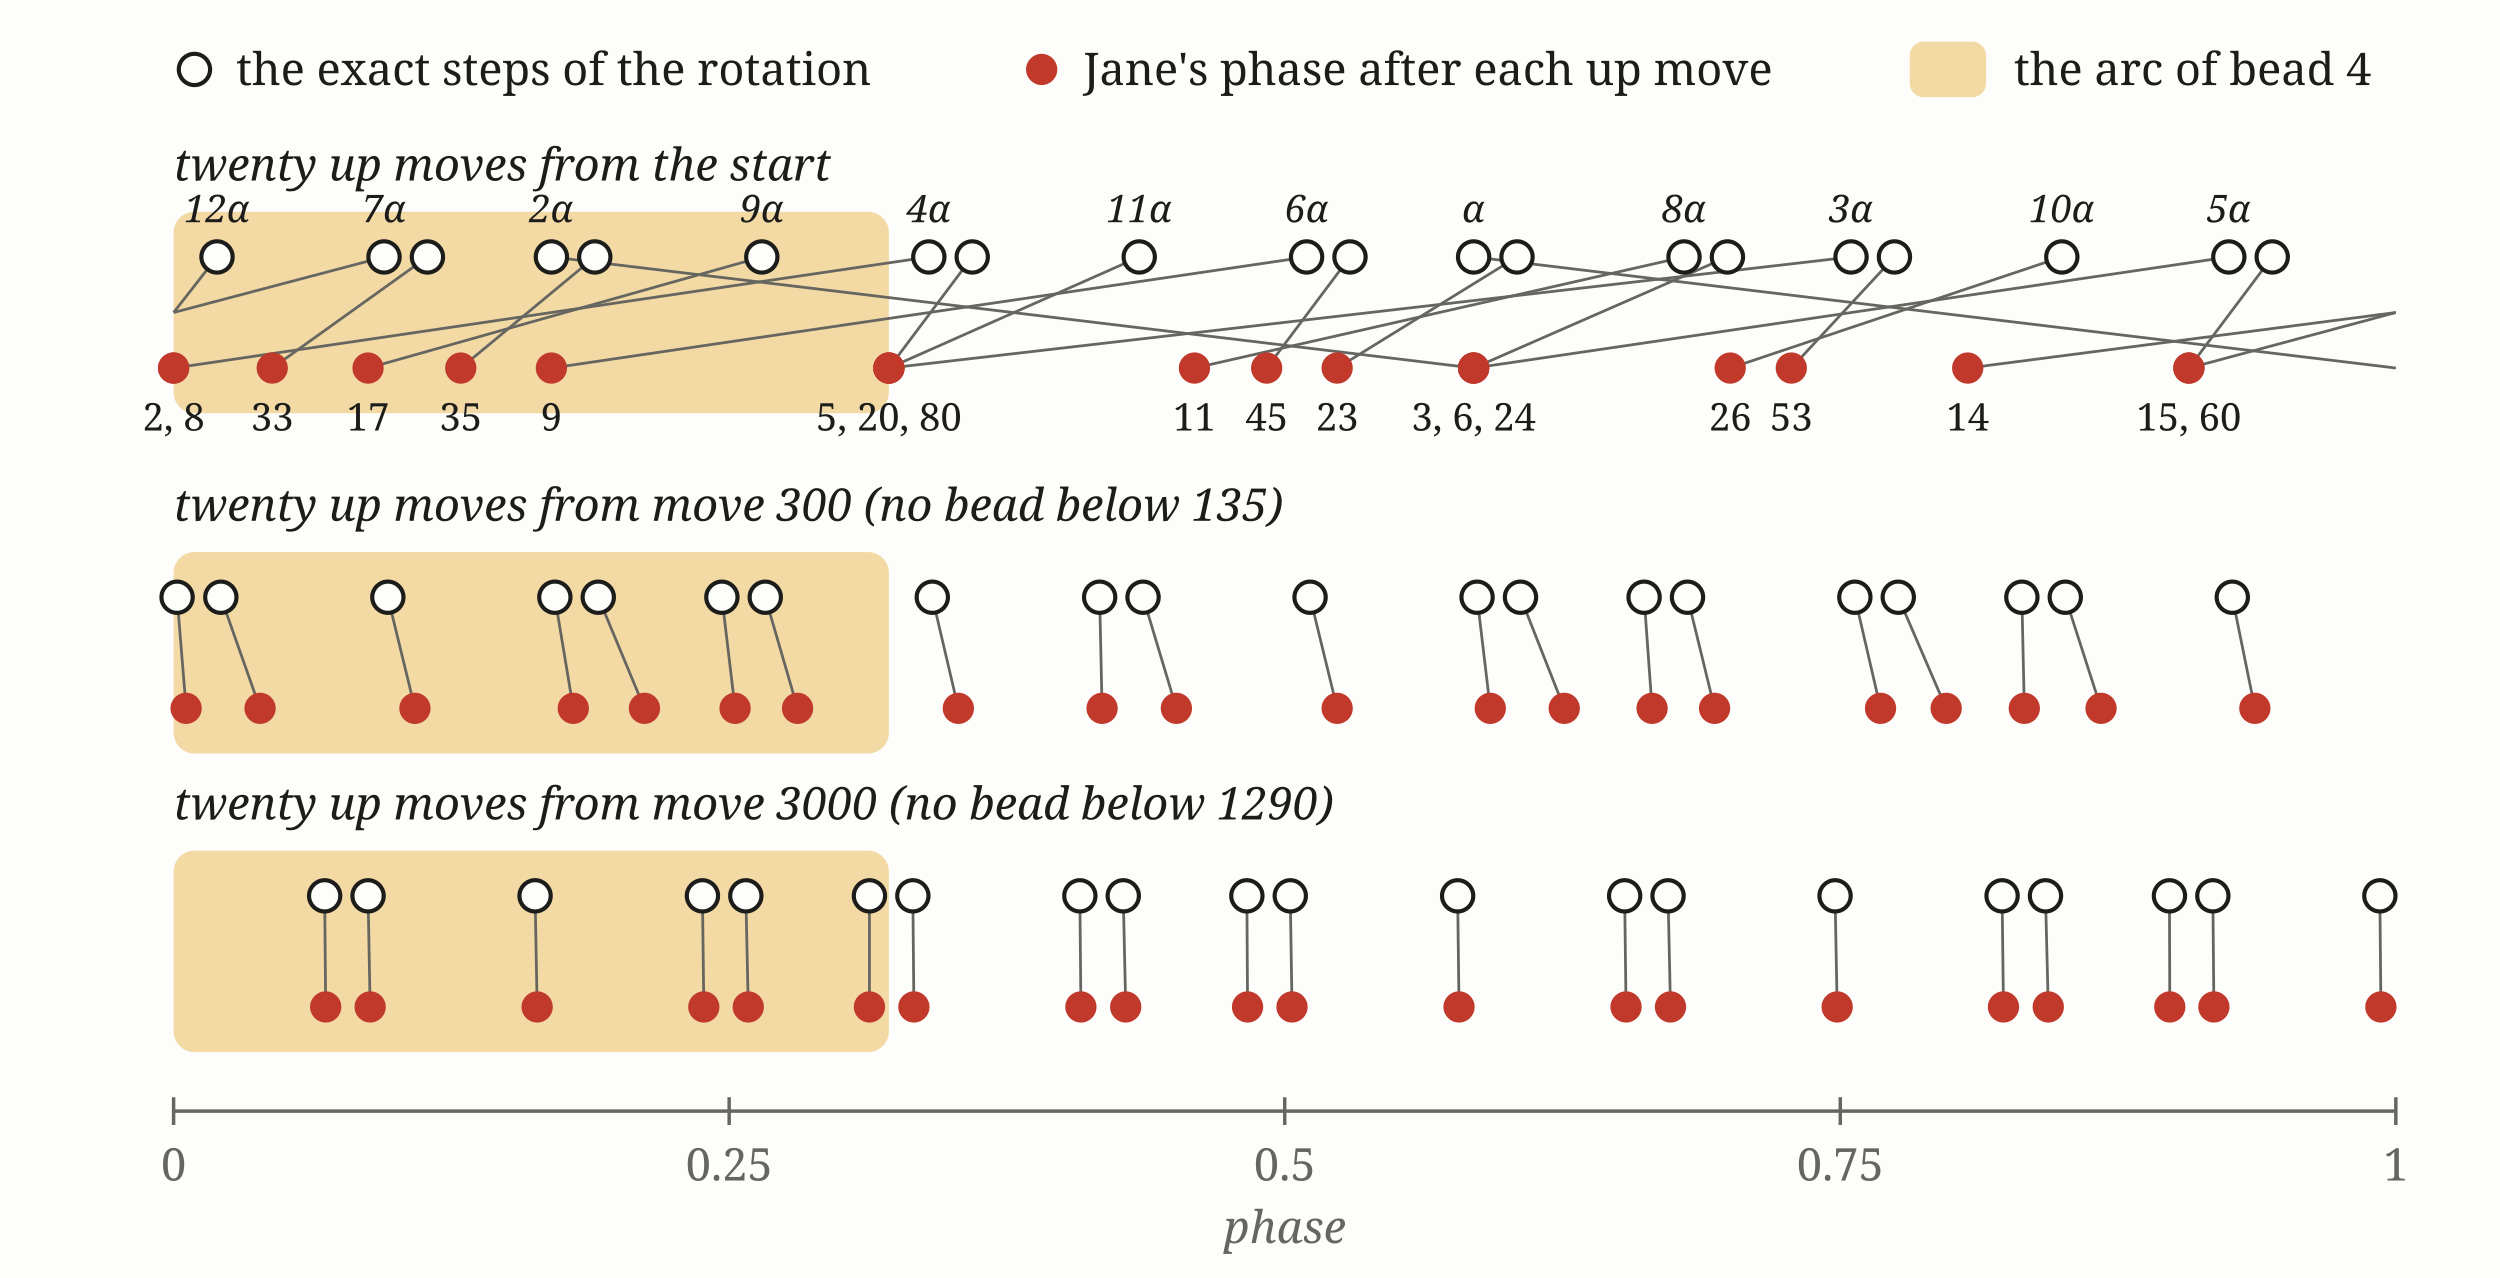
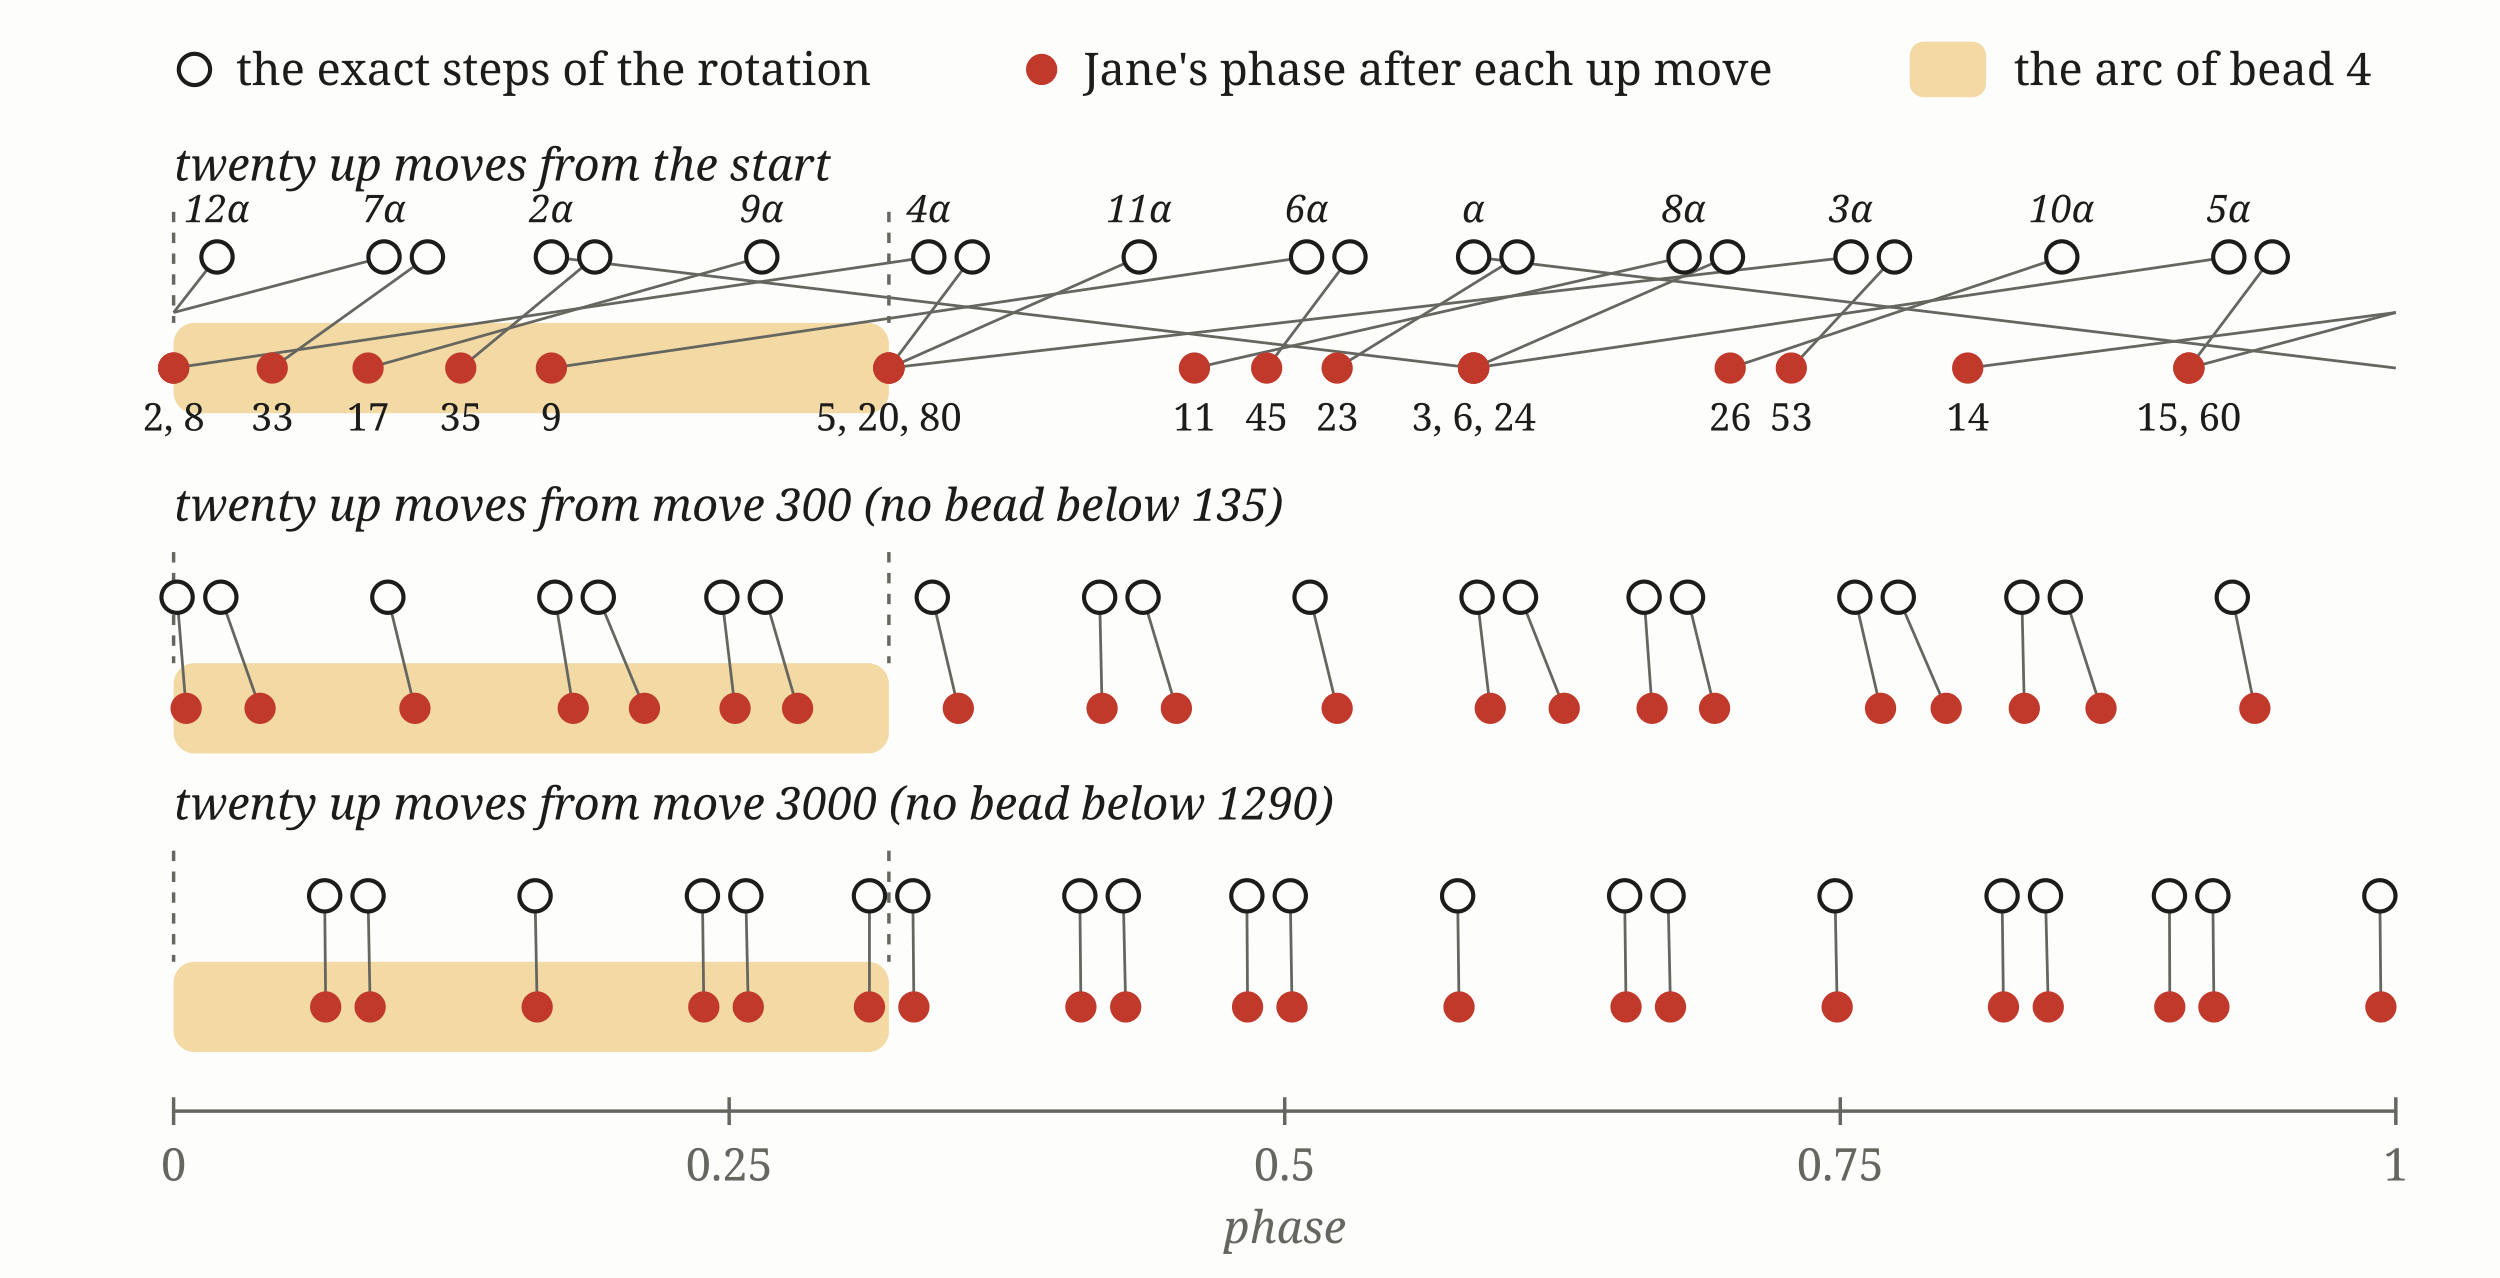
<svg xmlns="http://www.w3.org/2000/svg" width="720" height="368" viewBox="0 0 720 368">
  <rect width="720" height="368" fill="#fdfdfb" />
  <circle cx="56" cy="20" r="4.5" fill="none" stroke="#1c1c1a" stroke-width="1.2" />
  <text x="68" y="24.5" font-size="13" font-family="Charter, Georgia, serif" fill="#1c1c1a">the exact steps of the rotation</text>
  <circle cx="300" cy="20" r="4.5" fill="#c0392b" />
  <text x="312" y="24.5" font-size="13" font-family="Charter, Georgia, serif" fill="#1c1c1a">Jane's phase after each up move</text>
  <rect x="550" y="12" width="22" height="16" rx="4" fill="#f3d9a4" />
  <text x="580" y="24.5" font-size="13" font-family="Charter, Georgia, serif" fill="#1c1c1a">the arc of bead 4</text>
-   <rect x="50.0" y="61" width="206.0" height="58" rx="6" fill="#f3d9a4" />
+   <rect x="50.0" y="93" width="206.0" height="26" rx="6" fill="#f3d9a4" />
+   <line x1="50.0" y1="61" x2="50.0" y2="93" stroke="#666660" stroke-width="1" stroke-dasharray="3 3" />
+   <line x1="256.0" y1="61" x2="256.0" y2="93" stroke="#666660" stroke-width="1" stroke-dasharray="3 3" />
  <text x="50" y="52" font-size="13" font-family="Charter, Georgia, serif" font-style="italic" fill="#1c1c1a">twenty up moves from the start</text>
  <line x1="424.4" y1="74.0" x2="690.0" y2="106.0" stroke="#666660" stroke-width="0.8" />
  <line x1="158.8" y1="74.0" x2="424.4" y2="106.0" stroke="#666660" stroke-width="0.8" />
  <line x1="533.1" y1="74.0" x2="256.0" y2="106.0" stroke="#666660" stroke-width="0.8" />
  <line x1="267.5" y1="74.0" x2="50.0" y2="106.0" stroke="#666660" stroke-width="0.8" />
  <line x1="641.9" y1="74.0" x2="424.4" y2="106.0" stroke="#666660" stroke-width="0.8" />
  <line x1="376.3" y1="74.0" x2="158.8" y2="106.0" stroke="#666660" stroke-width="0.8" />
  <line x1="110.6" y1="74.0" x2="50.0" y2="90.0" stroke="#666660" stroke-width="0.8" />
  <line x1="690.0" y1="90.0" x2="566.7" y2="106.0" stroke="#666660" stroke-width="0.8" />
  <line x1="485.0" y1="74.0" x2="344.0" y2="106.0" stroke="#666660" stroke-width="0.8" />
  <line x1="219.4" y1="74.0" x2="106.0" y2="106.0" stroke="#666660" stroke-width="0.8" />
  <line x1="593.8" y1="74.0" x2="498.3" y2="106.0" stroke="#666660" stroke-width="0.8" />
  <line x1="328.1" y1="74.0" x2="256.0" y2="106.0" stroke="#666660" stroke-width="0.8" />
  <line x1="62.5" y1="74.0" x2="50.0" y2="90.0" stroke="#666660" stroke-width="0.8" />
  <line x1="690.0" y1="90.0" x2="630.4" y2="106.0" stroke="#666660" stroke-width="0.8" />
  <line x1="436.9" y1="74.0" x2="385.1" y2="106.0" stroke="#666660" stroke-width="0.8" />
  <line x1="171.3" y1="74.0" x2="132.7" y2="106.0" stroke="#666660" stroke-width="0.8" />
  <line x1="545.6" y1="74.0" x2="515.9" y2="106.0" stroke="#666660" stroke-width="0.8" />
  <line x1="280.0" y1="74.0" x2="256.0" y2="106.0" stroke="#666660" stroke-width="0.8" />
  <line x1="654.4" y1="74.0" x2="630.4" y2="106.0" stroke="#666660" stroke-width="0.8" />
  <line x1="388.8" y1="74.0" x2="364.8" y2="106.0" stroke="#666660" stroke-width="0.8" />
  <line x1="123.1" y1="74.0" x2="78.4" y2="106.0" stroke="#666660" stroke-width="0.8" />
  <line x1="497.5" y1="74.0" x2="424.4" y2="106.0" stroke="#666660" stroke-width="0.8" />
  <circle cx="424.4" cy="74" r="4.5" fill="#fdfdfb" stroke="#1c1c1a" stroke-width="1.2" />
  <circle cx="158.8" cy="74" r="4.5" fill="#fdfdfb" stroke="#1c1c1a" stroke-width="1.2" />
  <circle cx="533.1" cy="74" r="4.5" fill="#fdfdfb" stroke="#1c1c1a" stroke-width="1.2" />
  <circle cx="267.5" cy="74" r="4.5" fill="#fdfdfb" stroke="#1c1c1a" stroke-width="1.2" />
  <circle cx="641.9" cy="74" r="4.5" fill="#fdfdfb" stroke="#1c1c1a" stroke-width="1.2" />
  <circle cx="376.3" cy="74" r="4.5" fill="#fdfdfb" stroke="#1c1c1a" stroke-width="1.2" />
  <circle cx="110.6" cy="74" r="4.5" fill="#fdfdfb" stroke="#1c1c1a" stroke-width="1.2" />
  <circle cx="485.0" cy="74" r="4.5" fill="#fdfdfb" stroke="#1c1c1a" stroke-width="1.2" />
  <circle cx="219.4" cy="74" r="4.5" fill="#fdfdfb" stroke="#1c1c1a" stroke-width="1.2" />
  <circle cx="593.8" cy="74" r="4.5" fill="#fdfdfb" stroke="#1c1c1a" stroke-width="1.2" />
  <circle cx="328.1" cy="74" r="4.5" fill="#fdfdfb" stroke="#1c1c1a" stroke-width="1.2" />
  <circle cx="62.5" cy="74" r="4.5" fill="#fdfdfb" stroke="#1c1c1a" stroke-width="1.2" />
  <circle cx="436.9" cy="74" r="4.5" fill="#fdfdfb" stroke="#1c1c1a" stroke-width="1.2" />
  <circle cx="171.3" cy="74" r="4.5" fill="#fdfdfb" stroke="#1c1c1a" stroke-width="1.2" />
  <circle cx="545.6" cy="74" r="4.5" fill="#fdfdfb" stroke="#1c1c1a" stroke-width="1.2" />
  <circle cx="280.0" cy="74" r="4.5" fill="#fdfdfb" stroke="#1c1c1a" stroke-width="1.2" />
  <circle cx="654.4" cy="74" r="4.5" fill="#fdfdfb" stroke="#1c1c1a" stroke-width="1.2" />
  <circle cx="388.8" cy="74" r="4.5" fill="#fdfdfb" stroke="#1c1c1a" stroke-width="1.2" />
  <circle cx="123.1" cy="74" r="4.5" fill="#fdfdfb" stroke="#1c1c1a" stroke-width="1.2" />
  <circle cx="497.5" cy="74" r="4.5" fill="#fdfdfb" stroke="#1c1c1a" stroke-width="1.2" />
  <circle cx="50.0" cy="106" r="4.5" fill="#c0392b" />
  <circle cx="424.4" cy="106" r="4.5" fill="#c0392b" />
  <circle cx="256.0" cy="106" r="4.5" fill="#c0392b" />
  <circle cx="50.0" cy="106" r="4.5" fill="#c0392b" />
  <circle cx="424.4" cy="106" r="4.5" fill="#c0392b" />
  <circle cx="158.8" cy="106" r="4.5" fill="#c0392b" />
  <circle cx="566.7" cy="106" r="4.5" fill="#c0392b" />
  <circle cx="344.0" cy="106" r="4.5" fill="#c0392b" />
  <circle cx="106.0" cy="106" r="4.5" fill="#c0392b" />
  <circle cx="498.3" cy="106" r="4.5" fill="#c0392b" />
  <circle cx="256.0" cy="106" r="4.5" fill="#c0392b" />
  <circle cx="630.4" cy="106" r="4.5" fill="#c0392b" />
  <circle cx="385.1" cy="106" r="4.5" fill="#c0392b" />
  <circle cx="132.7" cy="106" r="4.5" fill="#c0392b" />
  <circle cx="515.9" cy="106" r="4.5" fill="#c0392b" />
  <circle cx="256.0" cy="106" r="4.5" fill="#c0392b" />
  <circle cx="630.4" cy="106" r="4.5" fill="#c0392b" />
  <circle cx="364.8" cy="106" r="4.5" fill="#c0392b" />
  <circle cx="78.4" cy="106" r="4.5" fill="#c0392b" />
  <circle cx="424.4" cy="106" r="4.5" fill="#c0392b" />
  <text x="424.4" y="64" text-anchor="middle" font-size="11" font-family="Charter, Georgia, serif" font-style="italic" fill="#1c1c1a">α</text>
  <text x="158.8" y="64" text-anchor="middle" font-size="11" font-family="Charter, Georgia, serif" font-style="italic" fill="#1c1c1a">2α</text>
  <text x="533.1" y="64" text-anchor="middle" font-size="11" font-family="Charter, Georgia, serif" font-style="italic" fill="#1c1c1a">3α</text>
  <text x="267.5" y="64" text-anchor="middle" font-size="11" font-family="Charter, Georgia, serif" font-style="italic" fill="#1c1c1a">4α</text>
  <text x="641.9" y="64" text-anchor="middle" font-size="11" font-family="Charter, Georgia, serif" font-style="italic" fill="#1c1c1a">5α</text>
  <text x="376.3" y="64" text-anchor="middle" font-size="11" font-family="Charter, Georgia, serif" font-style="italic" fill="#1c1c1a">6α</text>
  <text x="110.6" y="64" text-anchor="middle" font-size="11" font-family="Charter, Georgia, serif" font-style="italic" fill="#1c1c1a">7α</text>
  <text x="485.0" y="64" text-anchor="middle" font-size="11" font-family="Charter, Georgia, serif" font-style="italic" fill="#1c1c1a">8α</text>
  <text x="219.4" y="64" text-anchor="middle" font-size="11" font-family="Charter, Georgia, serif" font-style="italic" fill="#1c1c1a">9α</text>
  <text x="593.8" y="64" text-anchor="middle" font-size="11" font-family="Charter, Georgia, serif" font-style="italic" fill="#1c1c1a">10α</text>
  <text x="328.1" y="64" text-anchor="middle" font-size="11" font-family="Charter, Georgia, serif" font-style="italic" fill="#1c1c1a">11α</text>
  <text x="62.5" y="64" text-anchor="middle" font-size="11" font-family="Charter, Georgia, serif" font-style="italic" fill="#1c1c1a">12α</text>
  <text x="50.0" y="124" text-anchor="middle" font-size="11" font-family="Charter, Georgia, serif" fill="#1c1c1a">2, 8</text>
  <text x="424.4" y="124" text-anchor="middle" font-size="11" font-family="Charter, Georgia, serif" fill="#1c1c1a">3, 6, 24</text>
  <text x="256.0" y="124" text-anchor="middle" font-size="11" font-family="Charter, Georgia, serif" fill="#1c1c1a">5, 20, 80</text>
  <text x="158.8" y="124" text-anchor="middle" font-size="11" font-family="Charter, Georgia, serif" fill="#1c1c1a">9</text>
  <text x="566.7" y="124" text-anchor="middle" font-size="11" font-family="Charter, Georgia, serif" fill="#1c1c1a">14</text>
  <text x="344.0" y="124" text-anchor="middle" font-size="11" font-family="Charter, Georgia, serif" fill="#1c1c1a">11</text>
  <text x="106.0" y="124" text-anchor="middle" font-size="11" font-family="Charter, Georgia, serif" fill="#1c1c1a">17</text>
  <text x="498.3" y="124" text-anchor="middle" font-size="11" font-family="Charter, Georgia, serif" fill="#1c1c1a">26</text>
  <text x="630.4" y="124" text-anchor="middle" font-size="11" font-family="Charter, Georgia, serif" fill="#1c1c1a">15, 60</text>
  <text x="385.1" y="124" text-anchor="middle" font-size="11" font-family="Charter, Georgia, serif" fill="#1c1c1a">23</text>
  <text x="132.7" y="124" text-anchor="middle" font-size="11" font-family="Charter, Georgia, serif" fill="#1c1c1a">35</text>
  <text x="515.9" y="124" text-anchor="middle" font-size="11" font-family="Charter, Georgia, serif" fill="#1c1c1a">53</text>
  <text x="364.8" y="124" text-anchor="middle" font-size="11" font-family="Charter, Georgia, serif" fill="#1c1c1a">45</text>
  <text x="78.4" y="124" text-anchor="middle" font-size="11" font-family="Charter, Georgia, serif" fill="#1c1c1a">33</text>
-   <rect x="50.0" y="159" width="206.0" height="58" rx="6" fill="#f3d9a4" />
+   <rect x="50.0" y="191" width="206.0" height="26" rx="6" fill="#f3d9a4" />
+   <line x1="50.0" y1="159" x2="50.0" y2="191" stroke="#666660" stroke-width="1" stroke-dasharray="3 3" />
+   <line x1="256.0" y1="159" x2="256.0" y2="191" stroke="#666660" stroke-width="1" stroke-dasharray="3 3" />
  <text x="50" y="150" font-size="13" font-family="Charter, Georgia, serif" font-style="italic" fill="#1c1c1a">twenty up moves from move 300 (no bead below 135)</text>
  <line x1="473.5" y1="172.0" x2="475.8" y2="204.0" stroke="#666660" stroke-width="0.8" />
  <line x1="207.9" y1="172.0" x2="211.7" y2="204.0" stroke="#666660" stroke-width="0.8" />
  <line x1="582.3" y1="172.0" x2="583.0" y2="204.0" stroke="#666660" stroke-width="0.8" />
  <line x1="316.7" y1="172.0" x2="317.4" y2="204.0" stroke="#666660" stroke-width="0.8" />
  <line x1="51.0" y1="172.0" x2="53.6" y2="204.0" stroke="#666660" stroke-width="0.8" />
  <line x1="425.4" y1="172.0" x2="429.2" y2="204.0" stroke="#666660" stroke-width="0.8" />
  <line x1="159.8" y1="172.0" x2="165.1" y2="204.0" stroke="#666660" stroke-width="0.8" />
  <line x1="534.2" y1="172.0" x2="541.6" y2="204.0" stroke="#666660" stroke-width="0.8" />
  <line x1="268.5" y1="172.0" x2="276.0" y2="204.0" stroke="#666660" stroke-width="0.8" />
  <line x1="642.9" y1="172.0" x2="649.4" y2="204.0" stroke="#666660" stroke-width="0.8" />
  <line x1="377.3" y1="172.0" x2="385.1" y2="204.0" stroke="#666660" stroke-width="0.8" />
  <line x1="111.7" y1="172.0" x2="119.5" y2="204.0" stroke="#666660" stroke-width="0.8" />
  <line x1="486.0" y1="172.0" x2="493.8" y2="204.0" stroke="#666660" stroke-width="0.8" />
  <line x1="220.4" y1="172.0" x2="229.7" y2="204.0" stroke="#666660" stroke-width="0.8" />
  <line x1="594.8" y1="172.0" x2="605.1" y2="204.0" stroke="#666660" stroke-width="0.8" />
  <line x1="329.2" y1="172.0" x2="338.8" y2="204.0" stroke="#666660" stroke-width="0.8" />
  <line x1="63.6" y1="172.0" x2="74.9" y2="204.0" stroke="#666660" stroke-width="0.8" />
  <line x1="437.9" y1="172.0" x2="450.5" y2="204.0" stroke="#666660" stroke-width="0.8" />
  <line x1="172.3" y1="172.0" x2="185.6" y2="204.0" stroke="#666660" stroke-width="0.8" />
  <line x1="546.7" y1="172.0" x2="560.5" y2="204.0" stroke="#666660" stroke-width="0.8" />
  <circle cx="473.5" cy="172" r="4.5" fill="#fdfdfb" stroke="#1c1c1a" stroke-width="1.2" />
  <circle cx="207.9" cy="172" r="4.5" fill="#fdfdfb" stroke="#1c1c1a" stroke-width="1.2" />
  <circle cx="582.3" cy="172" r="4.5" fill="#fdfdfb" stroke="#1c1c1a" stroke-width="1.2" />
  <circle cx="316.7" cy="172" r="4.5" fill="#fdfdfb" stroke="#1c1c1a" stroke-width="1.2" />
  <circle cx="51.0" cy="172" r="4.5" fill="#fdfdfb" stroke="#1c1c1a" stroke-width="1.2" />
  <circle cx="425.4" cy="172" r="4.5" fill="#fdfdfb" stroke="#1c1c1a" stroke-width="1.2" />
  <circle cx="159.8" cy="172" r="4.5" fill="#fdfdfb" stroke="#1c1c1a" stroke-width="1.2" />
  <circle cx="534.2" cy="172" r="4.5" fill="#fdfdfb" stroke="#1c1c1a" stroke-width="1.2" />
  <circle cx="268.5" cy="172" r="4.5" fill="#fdfdfb" stroke="#1c1c1a" stroke-width="1.2" />
  <circle cx="642.9" cy="172" r="4.5" fill="#fdfdfb" stroke="#1c1c1a" stroke-width="1.2" />
  <circle cx="377.3" cy="172" r="4.5" fill="#fdfdfb" stroke="#1c1c1a" stroke-width="1.2" />
  <circle cx="111.7" cy="172" r="4.5" fill="#fdfdfb" stroke="#1c1c1a" stroke-width="1.2" />
  <circle cx="486.0" cy="172" r="4.5" fill="#fdfdfb" stroke="#1c1c1a" stroke-width="1.2" />
  <circle cx="220.4" cy="172" r="4.5" fill="#fdfdfb" stroke="#1c1c1a" stroke-width="1.2" />
  <circle cx="594.8" cy="172" r="4.5" fill="#fdfdfb" stroke="#1c1c1a" stroke-width="1.2" />
  <circle cx="329.2" cy="172" r="4.5" fill="#fdfdfb" stroke="#1c1c1a" stroke-width="1.2" />
  <circle cx="63.6" cy="172" r="4.5" fill="#fdfdfb" stroke="#1c1c1a" stroke-width="1.2" />
  <circle cx="437.9" cy="172" r="4.5" fill="#fdfdfb" stroke="#1c1c1a" stroke-width="1.2" />
  <circle cx="172.3" cy="172" r="4.5" fill="#fdfdfb" stroke="#1c1c1a" stroke-width="1.2" />
  <circle cx="546.7" cy="172" r="4.5" fill="#fdfdfb" stroke="#1c1c1a" stroke-width="1.2" />
  <circle cx="475.8" cy="204" r="4.5" fill="#c0392b" />
  <circle cx="211.7" cy="204" r="4.5" fill="#c0392b" />
  <circle cx="583.0" cy="204" r="4.5" fill="#c0392b" />
  <circle cx="317.4" cy="204" r="4.5" fill="#c0392b" />
  <circle cx="53.6" cy="204" r="4.5" fill="#c0392b" />
  <circle cx="429.2" cy="204" r="4.5" fill="#c0392b" />
  <circle cx="165.1" cy="204" r="4.5" fill="#c0392b" />
  <circle cx="541.6" cy="204" r="4.5" fill="#c0392b" />
  <circle cx="276.0" cy="204" r="4.5" fill="#c0392b" />
  <circle cx="649.4" cy="204" r="4.5" fill="#c0392b" />
  <circle cx="385.1" cy="204" r="4.5" fill="#c0392b" />
  <circle cx="119.5" cy="204" r="4.5" fill="#c0392b" />
  <circle cx="493.8" cy="204" r="4.5" fill="#c0392b" />
  <circle cx="229.7" cy="204" r="4.5" fill="#c0392b" />
  <circle cx="605.1" cy="204" r="4.5" fill="#c0392b" />
  <circle cx="338.8" cy="204" r="4.5" fill="#c0392b" />
  <circle cx="74.9" cy="204" r="4.5" fill="#c0392b" />
  <circle cx="450.5" cy="204" r="4.5" fill="#c0392b" />
  <circle cx="185.6" cy="204" r="4.5" fill="#c0392b" />
  <circle cx="560.5" cy="204" r="4.5" fill="#c0392b" />
-   <rect x="50.0" y="245" width="206.0" height="58" rx="6" fill="#f3d9a4" />
+   <rect x="50.0" y="277" width="206.0" height="26" rx="6" fill="#f3d9a4" />
+   <line x1="50.0" y1="245" x2="50.0" y2="277" stroke="#666660" stroke-width="1" stroke-dasharray="3 3" />
+   <line x1="256.0" y1="245" x2="256.0" y2="277" stroke="#666660" stroke-width="1" stroke-dasharray="3 3" />
  <text x="50" y="236" font-size="13" font-family="Charter, Georgia, serif" font-style="italic" fill="#1c1c1a">twenty up moves from move 3000 (no bead below 1290)</text>
  <line x1="250.4" y1="258.0" x2="250.4" y2="290.0" stroke="#666660" stroke-width="0.8" />
  <line x1="624.8" y1="258.0" x2="624.9" y2="290.0" stroke="#666660" stroke-width="0.8" />
  <line x1="359.1" y1="258.0" x2="359.3" y2="290.0" stroke="#666660" stroke-width="0.8" />
  <line x1="93.5" y1="258.0" x2="93.8" y2="290.0" stroke="#666660" stroke-width="0.8" />
  <line x1="467.9" y1="258.0" x2="468.3" y2="290.0" stroke="#666660" stroke-width="0.8" />
  <line x1="202.3" y1="258.0" x2="202.7" y2="290.0" stroke="#666660" stroke-width="0.8" />
  <line x1="576.6" y1="258.0" x2="577.0" y2="290.0" stroke="#666660" stroke-width="0.8" />
  <line x1="311.0" y1="258.0" x2="311.3" y2="290.0" stroke="#666660" stroke-width="0.8" />
  <line x1="685.4" y1="258.0" x2="685.7" y2="290.0" stroke="#666660" stroke-width="0.8" />
  <line x1="419.8" y1="258.0" x2="420.2" y2="290.0" stroke="#666660" stroke-width="0.8" />
  <line x1="154.1" y1="258.0" x2="154.7" y2="290.0" stroke="#666660" stroke-width="0.8" />
  <line x1="528.5" y1="258.0" x2="529.1" y2="290.0" stroke="#666660" stroke-width="0.8" />
  <line x1="262.9" y1="258.0" x2="263.2" y2="290.0" stroke="#666660" stroke-width="0.8" />
  <line x1="637.3" y1="258.0" x2="637.6" y2="290.0" stroke="#666660" stroke-width="0.8" />
  <line x1="371.6" y1="258.0" x2="372.1" y2="290.0" stroke="#666660" stroke-width="0.8" />
  <line x1="106.0" y1="258.0" x2="106.6" y2="290.0" stroke="#666660" stroke-width="0.8" />
  <line x1="480.4" y1="258.0" x2="481.1" y2="290.0" stroke="#666660" stroke-width="0.8" />
  <line x1="214.8" y1="258.0" x2="215.5" y2="290.0" stroke="#666660" stroke-width="0.8" />
  <line x1="589.1" y1="258.0" x2="589.9" y2="290.0" stroke="#666660" stroke-width="0.8" />
  <line x1="323.5" y1="258.0" x2="324.2" y2="290.0" stroke="#666660" stroke-width="0.8" />
  <circle cx="250.4" cy="258" r="4.5" fill="#fdfdfb" stroke="#1c1c1a" stroke-width="1.2" />
  <circle cx="624.8" cy="258" r="4.5" fill="#fdfdfb" stroke="#1c1c1a" stroke-width="1.2" />
  <circle cx="359.1" cy="258" r="4.5" fill="#fdfdfb" stroke="#1c1c1a" stroke-width="1.2" />
  <circle cx="93.5" cy="258" r="4.5" fill="#fdfdfb" stroke="#1c1c1a" stroke-width="1.2" />
  <circle cx="467.9" cy="258" r="4.5" fill="#fdfdfb" stroke="#1c1c1a" stroke-width="1.2" />
  <circle cx="202.3" cy="258" r="4.5" fill="#fdfdfb" stroke="#1c1c1a" stroke-width="1.2" />
  <circle cx="576.6" cy="258" r="4.5" fill="#fdfdfb" stroke="#1c1c1a" stroke-width="1.2" />
  <circle cx="311.0" cy="258" r="4.5" fill="#fdfdfb" stroke="#1c1c1a" stroke-width="1.2" />
  <circle cx="685.4" cy="258" r="4.5" fill="#fdfdfb" stroke="#1c1c1a" stroke-width="1.2" />
  <circle cx="419.8" cy="258" r="4.5" fill="#fdfdfb" stroke="#1c1c1a" stroke-width="1.2" />
  <circle cx="154.1" cy="258" r="4.5" fill="#fdfdfb" stroke="#1c1c1a" stroke-width="1.2" />
  <circle cx="528.5" cy="258" r="4.5" fill="#fdfdfb" stroke="#1c1c1a" stroke-width="1.2" />
  <circle cx="262.9" cy="258" r="4.5" fill="#fdfdfb" stroke="#1c1c1a" stroke-width="1.2" />
  <circle cx="637.3" cy="258" r="4.5" fill="#fdfdfb" stroke="#1c1c1a" stroke-width="1.2" />
  <circle cx="371.6" cy="258" r="4.5" fill="#fdfdfb" stroke="#1c1c1a" stroke-width="1.2" />
  <circle cx="106.0" cy="258" r="4.5" fill="#fdfdfb" stroke="#1c1c1a" stroke-width="1.2" />
  <circle cx="480.4" cy="258" r="4.5" fill="#fdfdfb" stroke="#1c1c1a" stroke-width="1.2" />
  <circle cx="214.8" cy="258" r="4.5" fill="#fdfdfb" stroke="#1c1c1a" stroke-width="1.2" />
  <circle cx="589.1" cy="258" r="4.5" fill="#fdfdfb" stroke="#1c1c1a" stroke-width="1.2" />
  <circle cx="323.5" cy="258" r="4.5" fill="#fdfdfb" stroke="#1c1c1a" stroke-width="1.2" />
  <circle cx="250.4" cy="290" r="4.5" fill="#c0392b" />
  <circle cx="624.9" cy="290" r="4.5" fill="#c0392b" />
  <circle cx="359.3" cy="290" r="4.5" fill="#c0392b" />
  <circle cx="93.8" cy="290" r="4.5" fill="#c0392b" />
  <circle cx="468.3" cy="290" r="4.5" fill="#c0392b" />
  <circle cx="202.7" cy="290" r="4.5" fill="#c0392b" />
  <circle cx="577.0" cy="290" r="4.5" fill="#c0392b" />
  <circle cx="311.3" cy="290" r="4.5" fill="#c0392b" />
  <circle cx="685.7" cy="290" r="4.5" fill="#c0392b" />
  <circle cx="420.2" cy="290" r="4.5" fill="#c0392b" />
  <circle cx="154.7" cy="290" r="4.5" fill="#c0392b" />
  <circle cx="529.1" cy="290" r="4.5" fill="#c0392b" />
  <circle cx="263.2" cy="290" r="4.5" fill="#c0392b" />
  <circle cx="637.6" cy="290" r="4.5" fill="#c0392b" />
  <circle cx="372.1" cy="290" r="4.5" fill="#c0392b" />
  <circle cx="106.6" cy="290" r="4.5" fill="#c0392b" />
  <circle cx="481.1" cy="290" r="4.5" fill="#c0392b" />
  <circle cx="215.5" cy="290" r="4.5" fill="#c0392b" />
  <circle cx="589.9" cy="290" r="4.5" fill="#c0392b" />
  <circle cx="324.2" cy="290" r="4.5" fill="#c0392b" />
  <line x1="50" y1="320" x2="690" y2="320" stroke="#666660" stroke-width="1" />
  <line x1="50.0" y1="316" x2="50.0" y2="324" stroke="#666660" stroke-width="1" />
  <text x="50.0" y="340" text-anchor="middle" font-size="13" font-family="Charter, Georgia, serif" fill="#666660">0</text>
  <line x1="210.0" y1="316" x2="210.0" y2="324" stroke="#666660" stroke-width="1" />
  <text x="210.0" y="340" text-anchor="middle" font-size="13" font-family="Charter, Georgia, serif" fill="#666660">0.25</text>
  <line x1="370.0" y1="316" x2="370.0" y2="324" stroke="#666660" stroke-width="1" />
  <text x="370.0" y="340" text-anchor="middle" font-size="13" font-family="Charter, Georgia, serif" fill="#666660">0.5</text>
  <line x1="530.0" y1="316" x2="530.0" y2="324" stroke="#666660" stroke-width="1" />
  <text x="530.0" y="340" text-anchor="middle" font-size="13" font-family="Charter, Georgia, serif" fill="#666660">0.75</text>
  <line x1="690.0" y1="316" x2="690.0" y2="324" stroke="#666660" stroke-width="1" />
  <text x="690.0" y="340" text-anchor="middle" font-size="13" font-family="Charter, Georgia, serif" fill="#666660">1</text>
  <text x="370.0" y="358" text-anchor="middle" font-size="13" font-family="Charter, Georgia, serif" font-style="italic" fill="#666660">phase</text>
</svg>
